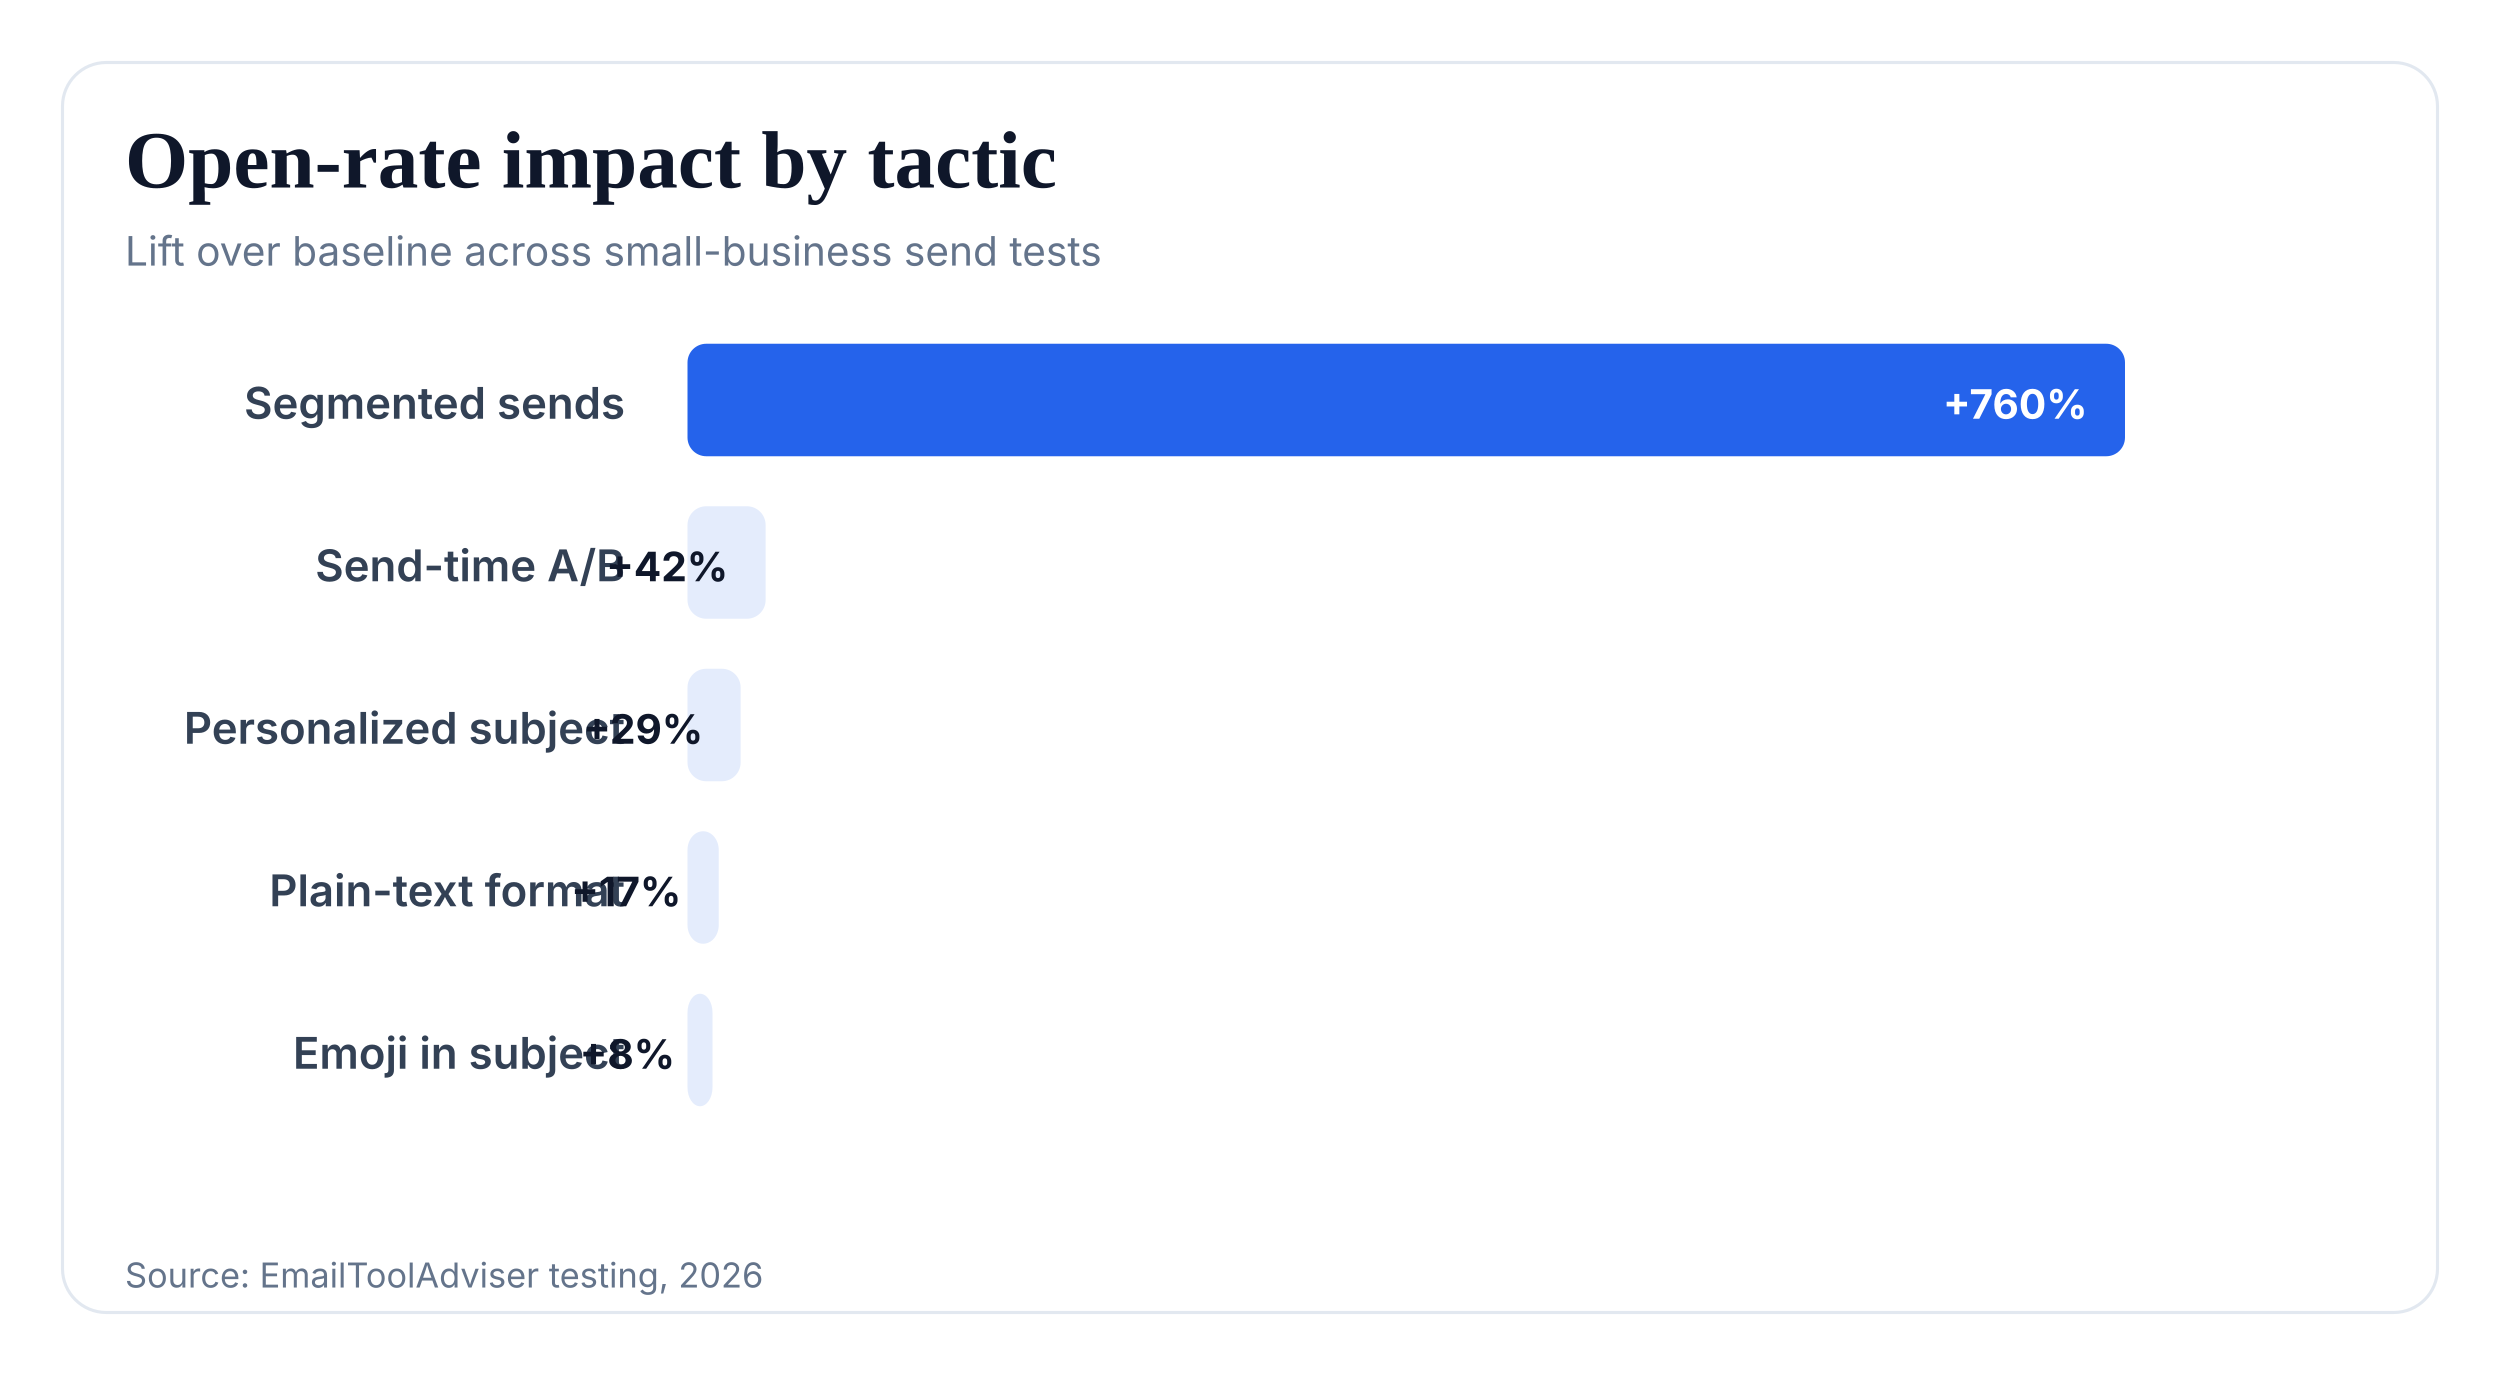
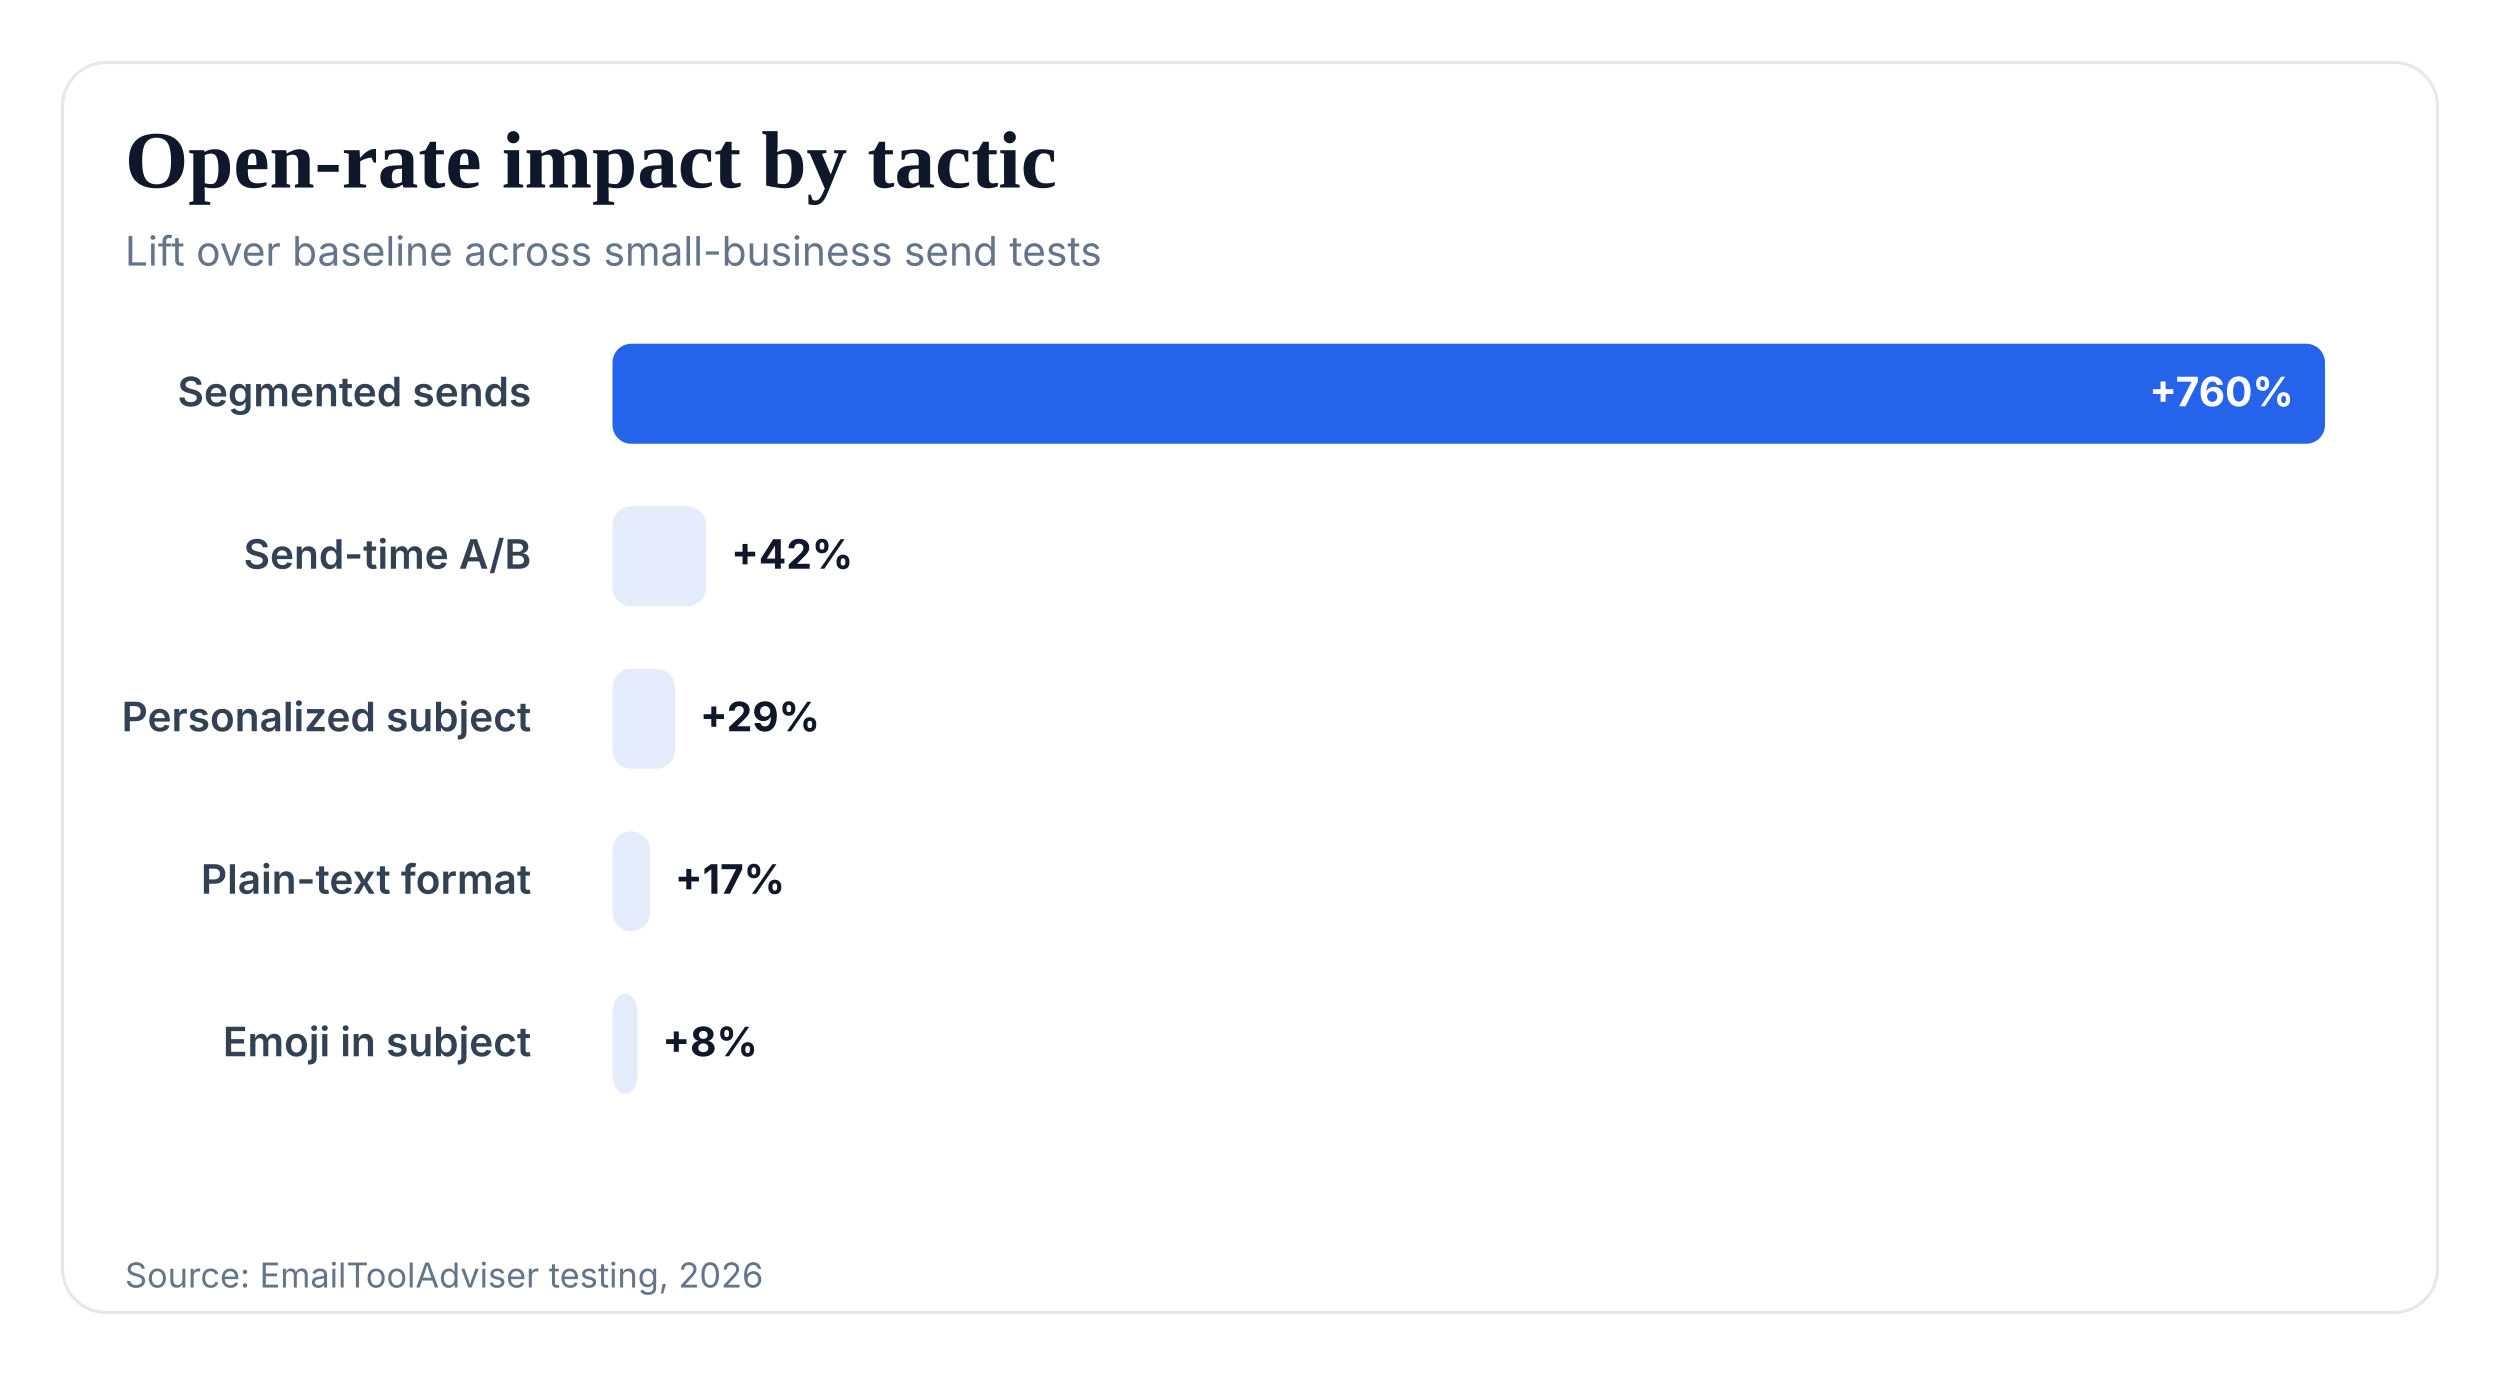
- <svg xmlns="http://www.w3.org/2000/svg" viewBox="0 0 800 440" preserveAspectRatio="xMidYMid meet" role="img">
+ <svg xmlns="http://www.w3.org/2000/svg" viewBox="0 0 800 440" preserveAspectRatio="xMinYMin meet" role="img" style="width:100%;height:auto;">
  <style>
-   .serif  { font-family: 'Playfair Display', Georgia, 'Times New Roman', serif; font-weight: 800; }
-   .sans   { font-family: 'Inter', -apple-system, BlinkMacSystemFont, sans-serif; }
-   .label  { font-family: 'Inter', sans-serif; font-weight: 700; text-transform: uppercase; letter-spacing: 0.08em; }
+   .serif  { font-family: Georgia, 'Times New Roman', 'Playfair Display', serif; font-weight: 800; }
+   .sans   { font-family: system-ui, -apple-system, BlinkMacSystemFont, 'Segoe UI', sans-serif; }
+   .label  { font-family: system-ui, sans-serif; font-weight: 700; text-transform: uppercase; letter-spacing: 0.08em; }
</style>
  <rect width="800" height="440" fill="#ffffff" />
  <rect x="20" y="20" rx="14" ry="14" width="760" height="400" fill="#ffffff" stroke="#e2e8f0" stroke-width="1" />
  <text x="40" y="60" class="serif" font-size="26" fill="#0f172a">Open-rate impact by tactic</text>
  <text x="40" y="85" class="sans" font-size="13" fill="#64748b">Lift over baseline across small-business send tests</text>
-   <text x="200" y="134" class="sans" font-size="14" fill="#334155" text-anchor="end" font-weight="600">Segmented sends</text>
-   <rect x="220" y="110" rx="6" ry="6" width="460" height="36" fill="#2563eb" />
-   <text x="668" y="134" class="sans" font-size="13" fill="#ffffff" text-anchor="end" font-weight="700">+760%</text>
-   <text x="200" y="186" class="sans" font-size="14" fill="#334155" text-anchor="end" font-weight="600">Send-time A/B</text>
-   <rect x="220" y="162" rx="6" ry="6" width="25" height="36" fill="#e4ecfc" />
-   <text x="233" y="186" class="sans" font-size="13" fill="#0f172a" text-anchor="end" font-weight="700">+42%</text>
-   <text x="200" y="238" class="sans" font-size="14" fill="#334155" text-anchor="end" font-weight="600">Personalized subject</text>
-   <rect x="220" y="214" rx="6" ry="6" width="17" height="36" fill="#e4ecfc" />
-   <text x="225" y="238" class="sans" font-size="13" fill="#0f172a" text-anchor="end" font-weight="700">+29%</text>
-   <text x="200" y="290" class="sans" font-size="14" fill="#334155" text-anchor="end" font-weight="600">Plain-text format</text>
-   <rect x="220" y="266" rx="6" ry="6" width="10" height="36" fill="#e4ecfc" />
-   <text x="218" y="290" class="sans" font-size="13" fill="#0f172a" text-anchor="end" font-weight="700">+17%</text>
-   <text x="200" y="342" class="sans" font-size="14" fill="#334155" text-anchor="end" font-weight="600">Emoji in subject</text>
-   <rect x="220" y="318" rx="6" ry="6" width="8" height="36" fill="#e4ecfc" />
-   <text x="216" y="342" class="sans" font-size="13" fill="#0f172a" text-anchor="end" font-weight="700">+8%</text>
+   <text x="170" y="130" class="sans" font-size="13" fill="#334155" text-anchor="end" font-weight="600">Segmented sends</text>
+   <rect x="196" y="110" rx="6" ry="6" width="548" height="32" fill="#2563eb" />
+   <text x="734" y="130" class="sans" font-size="13" fill="#ffffff" text-anchor="end" font-weight="700">+760%</text>
+   <text x="170" y="182" class="sans" font-size="13" fill="#334155" text-anchor="end" font-weight="600">Send-time A/B</text>
+   <rect x="196" y="162" rx="6" ry="6" width="30" height="32" fill="#e4ecfc" />
+   <text x="234" y="182" class="sans" font-size="13" fill="#0f172a" text-anchor="start" font-weight="700">+42%</text>
+   <text x="170" y="234" class="sans" font-size="13" fill="#334155" text-anchor="end" font-weight="600">Personalized subject</text>
+   <rect x="196" y="214" rx="6" ry="6" width="20" height="32" fill="#e4ecfc" />
+   <text x="224" y="234" class="sans" font-size="13" fill="#0f172a" text-anchor="start" font-weight="700">+29%</text>
+   <text x="170" y="286" class="sans" font-size="13" fill="#334155" text-anchor="end" font-weight="600">Plain-text format</text>
+   <rect x="196" y="266" rx="6" ry="6" width="12" height="32" fill="#e4ecfc" />
+   <text x="216" y="286" class="sans" font-size="13" fill="#0f172a" text-anchor="start" font-weight="700">+17%</text>
+   <text x="170" y="338" class="sans" font-size="13" fill="#334155" text-anchor="end" font-weight="600">Emoji in subject</text>
+   <rect x="196" y="318" rx="6" ry="6" width="8" height="32" fill="#e4ecfc" />
+   <text x="212" y="338" class="sans" font-size="13" fill="#0f172a" text-anchor="start" font-weight="700">+8%</text>
  <text x="40" y="412" class="sans" font-size="11" fill="#64748b">Source: EmailToolAdviser testing, 2026</text>
</svg>
